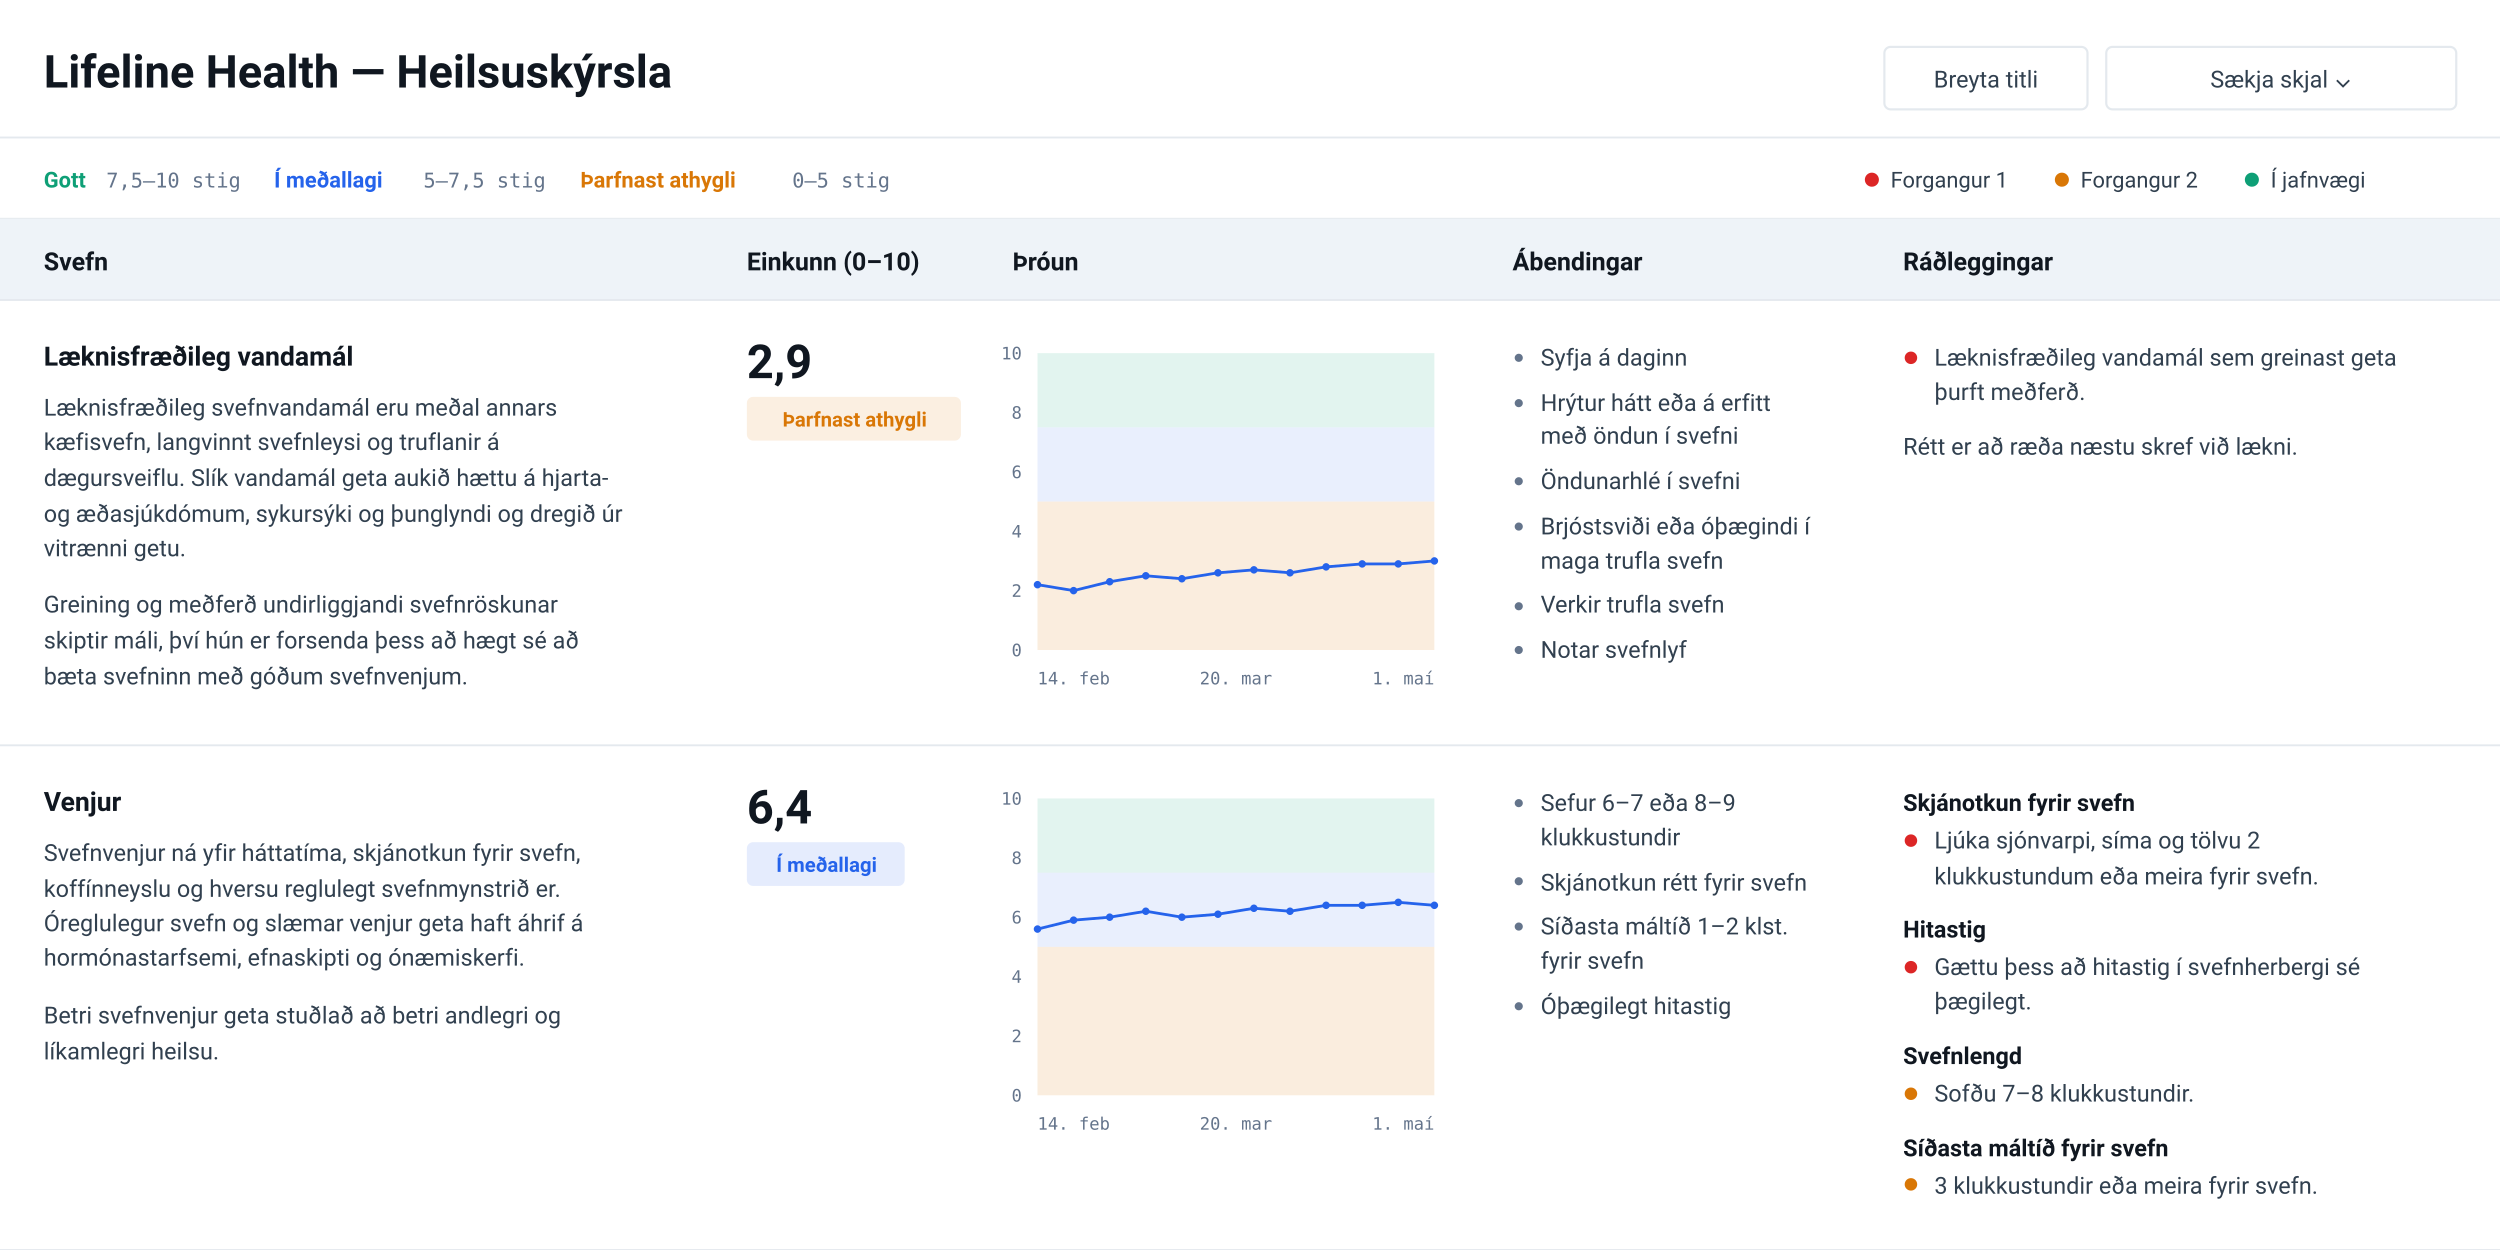
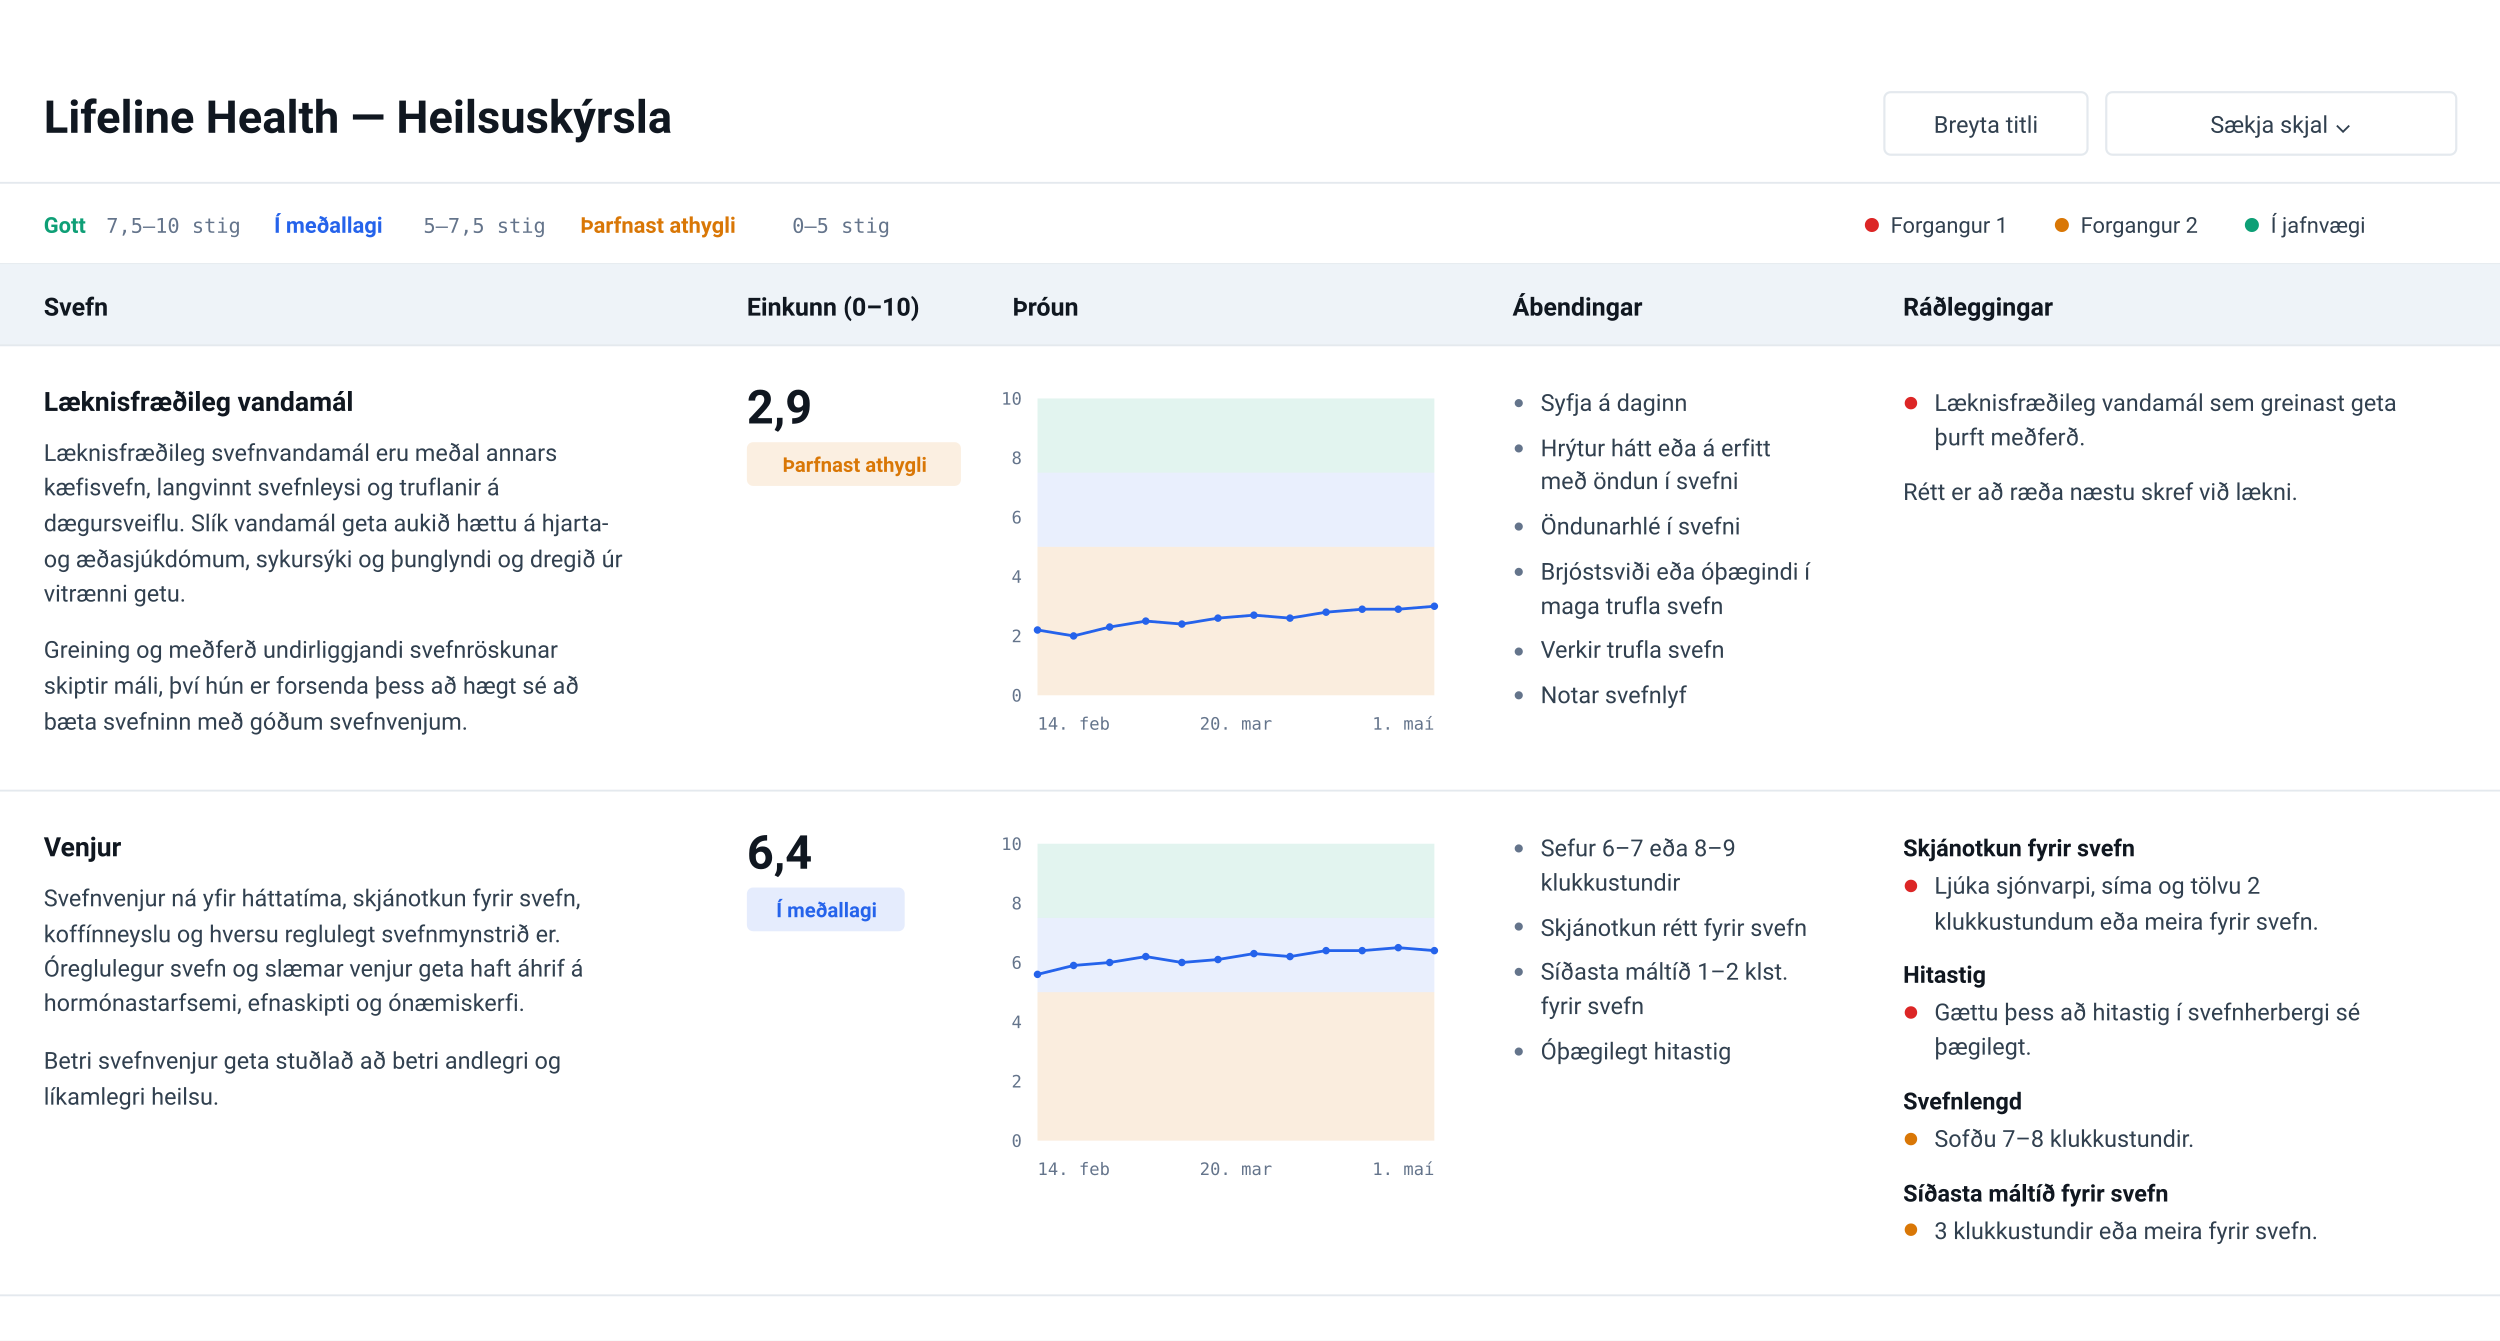
- <svg xmlns="http://www.w3.org/2000/svg" viewBox="0 0 1600 800" width="1600" height="800" role="img" aria-label="Heilsuskýrsla Lifeline: svefnhluti með einkunn, þróun, ábendingum og ráðleggingum.">
-   <rect width="1600" height="800" fill="#ffffff" />
-   <text x="28" y="56" font-family="system-ui, -apple-system, 'Segoe UI', Roboto, 'Helvetica Neue', Arial, sans-serif" font-size="29" font-weight="700" fill="#101720">Lifeline Health — Heilsuskýrsla</text>
-   <rect x="1206" y="30" width="130" height="40" rx="4" fill="none" stroke="#e4e9ee" stroke-width="1.4" />
-   <text x="1271" y="56" font-family="system-ui, -apple-system, 'Segoe UI', Roboto, 'Helvetica Neue', Arial, sans-serif" font-size="15" fill="#31404f" text-anchor="middle">Breyta titli</text>
-   <rect x="1348" y="30" width="224" height="40" rx="4" fill="none" stroke="#e4e9ee" stroke-width="1.4" />
-   <text x="1460" y="56" font-family="system-ui, -apple-system, 'Segoe UI', Roboto, 'Helvetica Neue', Arial, sans-serif" font-size="15" fill="#31404f" text-anchor="middle">Sækja skjal  ⌄</text>
-   <line x1="0" y1="88" x2="1600" y2="88" stroke="#e4e9ee" stroke-width="1.2" />
-   <text x="28" y="120" font-family="system-ui, -apple-system, 'Segoe UI', Roboto, 'Helvetica Neue', Arial, sans-serif" font-size="14" font-weight="700" fill="#0E9F76">Gott</text>
-   <text x="68" y="120" font-family="ui-monospace, SFMono-Regular, Menlo, 'Cascadia Mono', Consolas, monospace" font-size="13" fill="#64748b">7,5–10 stig</text>
-   <text x="175.4" y="120" font-family="system-ui, -apple-system, 'Segoe UI', Roboto, 'Helvetica Neue', Arial, sans-serif" font-size="14" font-weight="700" fill="#2563EB">Í meðallagi</text>
-   <text x="271" y="120" font-family="ui-monospace, SFMono-Regular, Menlo, 'Cascadia Mono', Consolas, monospace" font-size="13" fill="#64748b">5–7,5 stig</text>
-   <text x="371.4" y="120" font-family="system-ui, -apple-system, 'Segoe UI', Roboto, 'Helvetica Neue', Arial, sans-serif" font-size="14" font-weight="700" fill="#D97706">Þarfnast athygli</text>
-   <text x="507" y="120" font-family="ui-monospace, SFMono-Regular, Menlo, 'Cascadia Mono', Consolas, monospace" font-size="13" fill="#64748b">0–5 stig</text>
-   <circle cx="1198" cy="115" r="4.5" fill="#DC2626" />
-   <text x="1210" y="120" font-family="system-ui, -apple-system, 'Segoe UI', Roboto, 'Helvetica Neue', Arial, sans-serif" font-size="14" fill="#31404f">Forgangur 1</text>
-   <circle cx="1319.6" cy="115" r="4.5" fill="#D97706" />
-   <text x="1331.6" y="120" font-family="system-ui, -apple-system, 'Segoe UI', Roboto, 'Helvetica Neue', Arial, sans-serif" font-size="14" fill="#31404f">Forgangur 2</text>
-   <circle cx="1441.2" cy="115" r="4.5" fill="#0E9F76" />
-   <text x="1453.2" y="120" font-family="system-ui, -apple-system, 'Segoe UI', Roboto, 'Helvetica Neue', Arial, sans-serif" font-size="14" fill="#31404f">Í jafnvægi</text>
-   <line x1="0" y1="140" x2="1600" y2="140" stroke="#e4e9ee" stroke-width="1.2" />
-   <rect x="0" y="140" width="1600" height="52" fill="#eef3f8" />
-   <text x="28" y="173" font-family="system-ui, -apple-system, 'Segoe UI', Roboto, 'Helvetica Neue', Arial, sans-serif" font-size="16" font-weight="600" fill="#101720">Svefn</text>
-   <text x="478" y="173" font-family="system-ui, -apple-system, 'Segoe UI', Roboto, 'Helvetica Neue', Arial, sans-serif" font-size="16" font-weight="600" fill="#101720">Einkunn (0–10)</text>
-   <text x="648" y="173" font-family="system-ui, -apple-system, 'Segoe UI', Roboto, 'Helvetica Neue', Arial, sans-serif" font-size="16" font-weight="600" fill="#101720">Þróun</text>
-   <text x="968" y="173" font-family="system-ui, -apple-system, 'Segoe UI', Roboto, 'Helvetica Neue', Arial, sans-serif" font-size="16" font-weight="600" fill="#101720">Ábendingar</text>
-   <text x="1218" y="173" font-family="system-ui, -apple-system, 'Segoe UI', Roboto, 'Helvetica Neue', Arial, sans-serif" font-size="16" font-weight="600" fill="#101720">Ráðleggingar</text>
-   <line x1="0" y1="192" x2="1600" y2="192" stroke="#e4e9ee" stroke-width="1.2" />
-   <text x="28" y="234" font-family="system-ui, -apple-system, 'Segoe UI', Roboto, 'Helvetica Neue', Arial, sans-serif" font-size="17" font-weight="700" fill="#101720">Læknisfræðileg vandamál</text>
-   <text x="28" y="266" font-family="system-ui, -apple-system, 'Segoe UI', Roboto, 'Helvetica Neue', Arial, sans-serif" font-size="15" font-weight="400" fill="#31404f">Læknisfræðileg svefnvandamál eru meðal annars</text>
-   <text x="28" y="288" font-family="system-ui, -apple-system, 'Segoe UI', Roboto, 'Helvetica Neue', Arial, sans-serif" font-size="15" font-weight="400" fill="#31404f">kæfisvefn, langvinnt svefnleysi og truflanir á</text>
-   <text x="28" y="311" font-family="system-ui, -apple-system, 'Segoe UI', Roboto, 'Helvetica Neue', Arial, sans-serif" font-size="15" font-weight="400" fill="#31404f">dægursveiflu. Slík vandamál geta aukið hættu á hjarta-</text>
-   <text x="28" y="334" font-family="system-ui, -apple-system, 'Segoe UI', Roboto, 'Helvetica Neue', Arial, sans-serif" font-size="15" font-weight="400" fill="#31404f">og æðasjúkdómum, sykursýki og þunglyndi og dregið úr</text>
-   <text x="28" y="356" font-family="system-ui, -apple-system, 'Segoe UI', Roboto, 'Helvetica Neue', Arial, sans-serif" font-size="15" font-weight="400" fill="#31404f">vitrænni getu.</text>
-   <text x="28" y="392" font-family="system-ui, -apple-system, 'Segoe UI', Roboto, 'Helvetica Neue', Arial, sans-serif" font-size="15" font-weight="400" fill="#31404f">Greining og meðferð undirliggjandi svefnröskunar</text>
-   <text x="28" y="415" font-family="system-ui, -apple-system, 'Segoe UI', Roboto, 'Helvetica Neue', Arial, sans-serif" font-size="15" font-weight="400" fill="#31404f">skiptir máli, því hún er forsenda þess að hægt sé að</text>
-   <text x="28" y="438" font-family="system-ui, -apple-system, 'Segoe UI', Roboto, 'Helvetica Neue', Arial, sans-serif" font-size="15" font-weight="400" fill="#31404f">bæta svefninn með góðum svefnvenjum.</text>
-   <text x="478" y="242" font-family="system-ui, -apple-system, 'Segoe UI', Roboto, 'Helvetica Neue', Arial, sans-serif" font-size="30" font-weight="700" fill="#101720">2,9</text>
-   <rect x="478" y="254" width="137" height="28" rx="4" fill="#D97706" fill-opacity=".12" />
-   <text x="547" y="273" font-family="system-ui, -apple-system, 'Segoe UI', Roboto, 'Helvetica Neue', Arial, sans-serif" font-size="13" font-weight="600" fill="#D97706" text-anchor="middle">Þarfnast athygli</text>
-   <rect x="664" y="226" width="254" height="190" fill="#ffffff" />
-   <rect x="664" y="226.0" width="254" height="47.5" fill="#0E9F76" fill-opacity=".12" />
-   <rect x="664" y="273.5" width="254" height="47.5" fill="#2563EB" fill-opacity=".10" />
-   <rect x="664" y="321.0" width="254" height="95.0" fill="#D97706" fill-opacity=".13" />
-   <text x="654" y="420.0" font-family="ui-monospace, SFMono-Regular, Menlo, 'Cascadia Mono', Consolas, monospace" font-size="11" fill="#64748b" text-anchor="end">0</text>
-   <text x="654" y="382.0" font-family="ui-monospace, SFMono-Regular, Menlo, 'Cascadia Mono', Consolas, monospace" font-size="11" fill="#64748b" text-anchor="end">2</text>
-   <text x="654" y="344.0" font-family="ui-monospace, SFMono-Regular, Menlo, 'Cascadia Mono', Consolas, monospace" font-size="11" fill="#64748b" text-anchor="end">4</text>
-   <text x="654" y="306.0" font-family="ui-monospace, SFMono-Regular, Menlo, 'Cascadia Mono', Consolas, monospace" font-size="11" fill="#64748b" text-anchor="end">6</text>
-   <text x="654" y="268.0" font-family="ui-monospace, SFMono-Regular, Menlo, 'Cascadia Mono', Consolas, monospace" font-size="11" fill="#64748b" text-anchor="end">8</text>
-   <text x="654" y="230.0" font-family="ui-monospace, SFMono-Regular, Menlo, 'Cascadia Mono', Consolas, monospace" font-size="11" fill="#64748b" text-anchor="end">10</text>
-   <polyline points="664.0,374.2 687.1,378.0 710.2,372.3 733.3,368.5 756.4,370.4 779.5,366.6 802.5,364.7 825.6,366.6 848.7,362.8 871.8,360.9 894.9,360.9 918.0,359.0" fill="none" stroke="#2563EB" stroke-width="1.8" />
-   <circle cx="664.0" cy="374.2" r="2.4" fill="#2563EB" />
-   <circle cx="687.1" cy="378.0" r="2.4" fill="#2563EB" />
-   <circle cx="710.2" cy="372.3" r="2.4" fill="#2563EB" />
-   <circle cx="733.3" cy="368.5" r="2.4" fill="#2563EB" />
-   <circle cx="756.4" cy="370.4" r="2.4" fill="#2563EB" />
-   <circle cx="779.5" cy="366.6" r="2.4" fill="#2563EB" />
-   <circle cx="802.5" cy="364.7" r="2.4" fill="#2563EB" />
-   <circle cx="825.6" cy="366.6" r="2.4" fill="#2563EB" />
-   <circle cx="848.7" cy="362.8" r="2.4" fill="#2563EB" />
-   <circle cx="871.8" cy="360.9" r="2.4" fill="#2563EB" />
-   <circle cx="894.9" cy="360.9" r="2.4" fill="#2563EB" />
-   <circle cx="918.0" cy="359.0" r="2.4" fill="#2563EB" />
-   <text x="664" y="438" font-family="ui-monospace, SFMono-Regular, Menlo, 'Cascadia Mono', Consolas, monospace" font-size="11" fill="#64748b" text-anchor="start">14. feb</text>
-   <text x="791" y="438" font-family="ui-monospace, SFMono-Regular, Menlo, 'Cascadia Mono', Consolas, monospace" font-size="11" fill="#64748b" text-anchor="middle">20. mar</text>
-   <text x="918" y="438" font-family="ui-monospace, SFMono-Regular, Menlo, 'Cascadia Mono', Consolas, monospace" font-size="11" fill="#64748b" text-anchor="end">1. maí</text>
-   <circle cx="972" cy="229" r="2.6" fill="#64748b" />
-   <text x="986" y="234" font-family="system-ui, -apple-system, 'Segoe UI', Roboto, 'Helvetica Neue', Arial, sans-serif" font-size="15" fill="#31404f">Syfja á daginn</text>
-   <circle cx="972" cy="258" r="2.6" fill="#64748b" />
-   <text x="986" y="263" font-family="system-ui, -apple-system, 'Segoe UI', Roboto, 'Helvetica Neue', Arial, sans-serif" font-size="15" fill="#31404f">Hrýtur hátt eða á erfitt</text>
-   <text x="986" y="284" font-family="system-ui, -apple-system, 'Segoe UI', Roboto, 'Helvetica Neue', Arial, sans-serif" font-size="15" fill="#31404f">með öndun í svefni</text>
-   <circle cx="972" cy="308" r="2.6" fill="#64748b" />
-   <text x="986" y="313" font-family="system-ui, -apple-system, 'Segoe UI', Roboto, 'Helvetica Neue', Arial, sans-serif" font-size="15" fill="#31404f">Öndunarhlé í svefni</text>
-   <circle cx="972" cy="337" r="2.6" fill="#64748b" />
-   <text x="986" y="342" font-family="system-ui, -apple-system, 'Segoe UI', Roboto, 'Helvetica Neue', Arial, sans-serif" font-size="15" fill="#31404f">Brjóstsviði eða óþægindi í</text>
-   <text x="986" y="364" font-family="system-ui, -apple-system, 'Segoe UI', Roboto, 'Helvetica Neue', Arial, sans-serif" font-size="15" fill="#31404f">maga trufla svefn</text>
-   <circle cx="972" cy="388" r="2.6" fill="#64748b" />
-   <text x="986" y="392" font-family="system-ui, -apple-system, 'Segoe UI', Roboto, 'Helvetica Neue', Arial, sans-serif" font-size="15" fill="#31404f">Verkir trufla svefn</text>
-   <circle cx="972" cy="416" r="2.6" fill="#64748b" />
-   <text x="986" y="421" font-family="system-ui, -apple-system, 'Segoe UI', Roboto, 'Helvetica Neue', Arial, sans-serif" font-size="15" fill="#31404f">Notar svefnlyf</text>
-   <circle cx="1223" cy="229" r="4" fill="#DC2626" />
-   <text x="1238" y="234" font-family="system-ui, -apple-system, 'Segoe UI', Roboto, 'Helvetica Neue', Arial, sans-serif" font-size="15" font-weight="400" fill="#31404f">Læknisfræðileg vandamál sem greinast geta</text>
-   <text x="1238" y="256" font-family="system-ui, -apple-system, 'Segoe UI', Roboto, 'Helvetica Neue', Arial, sans-serif" font-size="15" font-weight="400" fill="#31404f">þurft meðferð.</text>
-   <text x="1218" y="291" font-family="system-ui, -apple-system, 'Segoe UI', Roboto, 'Helvetica Neue', Arial, sans-serif" font-size="15" font-weight="400" fill="#31404f">Rétt er að ræða næstu skref við lækni.</text>
-   <line x1="0" y1="477" x2="1600" y2="477" stroke="#e4e9ee" stroke-width="1.2" />
-   <text x="28" y="519" font-family="system-ui, -apple-system, 'Segoe UI', Roboto, 'Helvetica Neue', Arial, sans-serif" font-size="17" font-weight="700" fill="#101720">Venjur</text>
-   <text x="28" y="551" font-family="system-ui, -apple-system, 'Segoe UI', Roboto, 'Helvetica Neue', Arial, sans-serif" font-size="15" font-weight="400" fill="#31404f">Svefnvenjur ná yfir háttatíma, skjánotkun fyrir svefn,</text>
-   <text x="28" y="574" font-family="system-ui, -apple-system, 'Segoe UI', Roboto, 'Helvetica Neue', Arial, sans-serif" font-size="15" font-weight="400" fill="#31404f">koffínneyslu og hversu reglulegt svefnmynstrið er.</text>
-   <text x="28" y="596" font-family="system-ui, -apple-system, 'Segoe UI', Roboto, 'Helvetica Neue', Arial, sans-serif" font-size="15" font-weight="400" fill="#31404f">Óreglulegur svefn og slæmar venjur geta haft áhrif á</text>
-   <text x="28" y="618" font-family="system-ui, -apple-system, 'Segoe UI', Roboto, 'Helvetica Neue', Arial, sans-serif" font-size="15" font-weight="400" fill="#31404f">hormónastarfsemi, efnaskipti og ónæmiskerfi.</text>
-   <text x="28" y="655" font-family="system-ui, -apple-system, 'Segoe UI', Roboto, 'Helvetica Neue', Arial, sans-serif" font-size="15" font-weight="400" fill="#31404f">Betri svefnvenjur geta stuðlað að betri andlegri og</text>
-   <text x="28" y="678" font-family="system-ui, -apple-system, 'Segoe UI', Roboto, 'Helvetica Neue', Arial, sans-serif" font-size="15" font-weight="400" fill="#31404f">líkamlegri heilsu.</text>
-   <text x="478" y="527" font-family="system-ui, -apple-system, 'Segoe UI', Roboto, 'Helvetica Neue', Arial, sans-serif" font-size="30" font-weight="700" fill="#101720">6,4</text>
-   <rect x="478" y="539" width="101" height="28" rx="4" fill="#2563EB" fill-opacity=".12" />
-   <text x="529" y="558" font-family="system-ui, -apple-system, 'Segoe UI', Roboto, 'Helvetica Neue', Arial, sans-serif" font-size="13" font-weight="600" fill="#2563EB" text-anchor="middle">Í meðallagi</text>
-   <rect x="664" y="511" width="254" height="190" fill="#ffffff" />
-   <rect x="664" y="511.0" width="254" height="47.5" fill="#0E9F76" fill-opacity=".12" />
-   <rect x="664" y="558.5" width="254" height="47.5" fill="#2563EB" fill-opacity=".10" />
-   <rect x="664" y="606.0" width="254" height="95.0" fill="#D97706" fill-opacity=".13" />
-   <text x="654" y="705.0" font-family="ui-monospace, SFMono-Regular, Menlo, 'Cascadia Mono', Consolas, monospace" font-size="11" fill="#64748b" text-anchor="end">0</text>
-   <text x="654" y="667.0" font-family="ui-monospace, SFMono-Regular, Menlo, 'Cascadia Mono', Consolas, monospace" font-size="11" fill="#64748b" text-anchor="end">2</text>
-   <text x="654" y="629.0" font-family="ui-monospace, SFMono-Regular, Menlo, 'Cascadia Mono', Consolas, monospace" font-size="11" fill="#64748b" text-anchor="end">4</text>
-   <text x="654" y="591.0" font-family="ui-monospace, SFMono-Regular, Menlo, 'Cascadia Mono', Consolas, monospace" font-size="11" fill="#64748b" text-anchor="end">6</text>
-   <text x="654" y="553.0" font-family="ui-monospace, SFMono-Regular, Menlo, 'Cascadia Mono', Consolas, monospace" font-size="11" fill="#64748b" text-anchor="end">8</text>
-   <text x="654" y="515.0" font-family="ui-monospace, SFMono-Regular, Menlo, 'Cascadia Mono', Consolas, monospace" font-size="11" fill="#64748b" text-anchor="end">10</text>
-   <polyline points="664.0,594.6 687.1,588.9 710.2,587.0 733.3,583.2 756.4,587.0 779.5,585.1 802.5,581.3 825.6,583.2 848.7,579.4 871.8,579.4 894.9,577.5 918.0,579.4" fill="none" stroke="#2563EB" stroke-width="1.8" />
-   <circle cx="664.0" cy="594.6" r="2.4" fill="#2563EB" />
-   <circle cx="687.1" cy="588.9" r="2.4" fill="#2563EB" />
-   <circle cx="710.2" cy="587.0" r="2.4" fill="#2563EB" />
-   <circle cx="733.3" cy="583.2" r="2.4" fill="#2563EB" />
-   <circle cx="756.4" cy="587.0" r="2.4" fill="#2563EB" />
-   <circle cx="779.5" cy="585.1" r="2.4" fill="#2563EB" />
-   <circle cx="802.5" cy="581.3" r="2.4" fill="#2563EB" />
-   <circle cx="825.6" cy="583.2" r="2.4" fill="#2563EB" />
-   <circle cx="848.7" cy="579.4" r="2.4" fill="#2563EB" />
-   <circle cx="871.8" cy="579.4" r="2.4" fill="#2563EB" />
-   <circle cx="894.9" cy="577.5" r="2.4" fill="#2563EB" />
-   <circle cx="918.0" cy="579.4" r="2.4" fill="#2563EB" />
-   <text x="664" y="723" font-family="ui-monospace, SFMono-Regular, Menlo, 'Cascadia Mono', Consolas, monospace" font-size="11" fill="#64748b" text-anchor="start">14. feb</text>
-   <text x="791" y="723" font-family="ui-monospace, SFMono-Regular, Menlo, 'Cascadia Mono', Consolas, monospace" font-size="11" fill="#64748b" text-anchor="middle">20. mar</text>
-   <text x="918" y="723" font-family="ui-monospace, SFMono-Regular, Menlo, 'Cascadia Mono', Consolas, monospace" font-size="11" fill="#64748b" text-anchor="end">1. maí</text>
-   <circle cx="972" cy="514" r="2.6" fill="#64748b" />
-   <text x="986" y="519" font-family="system-ui, -apple-system, 'Segoe UI', Roboto, 'Helvetica Neue', Arial, sans-serif" font-size="15" fill="#31404f">Sefur 6–7 eða 8–9</text>
-   <text x="986" y="541" font-family="system-ui, -apple-system, 'Segoe UI', Roboto, 'Helvetica Neue', Arial, sans-serif" font-size="15" fill="#31404f">klukkustundir</text>
-   <circle cx="972" cy="564" r="2.6" fill="#64748b" />
-   <text x="986" y="570" font-family="system-ui, -apple-system, 'Segoe UI', Roboto, 'Helvetica Neue', Arial, sans-serif" font-size="15" fill="#31404f">Skjánotkun rétt fyrir svefn</text>
-   <circle cx="972" cy="593" r="2.6" fill="#64748b" />
-   <text x="986" y="598" font-family="system-ui, -apple-system, 'Segoe UI', Roboto, 'Helvetica Neue', Arial, sans-serif" font-size="15" fill="#31404f">Síðasta máltíð 1–2 klst.</text>
-   <text x="986" y="620" font-family="system-ui, -apple-system, 'Segoe UI', Roboto, 'Helvetica Neue', Arial, sans-serif" font-size="15" fill="#31404f">fyrir svefn</text>
-   <circle cx="972" cy="644" r="2.6" fill="#64748b" />
-   <text x="986" y="649" font-family="system-ui, -apple-system, 'Segoe UI', Roboto, 'Helvetica Neue', Arial, sans-serif" font-size="15" fill="#31404f">Óþægilegt hitastig</text>
-   <text x="1218" y="519" font-family="system-ui, -apple-system, 'Segoe UI', Roboto, 'Helvetica Neue', Arial, sans-serif" font-size="15" font-weight="700" fill="#101720">Skjánotkun fyrir svefn</text>
-   <circle cx="1223" cy="538" r="4" fill="#DC2626" />
-   <text x="1238" y="543" font-family="system-ui, -apple-system, 'Segoe UI', Roboto, 'Helvetica Neue', Arial, sans-serif" font-size="15" font-weight="400" fill="#31404f">Ljúka sjónvarpi, síma og tölvu 2</text>
-   <text x="1238" y="566" font-family="system-ui, -apple-system, 'Segoe UI', Roboto, 'Helvetica Neue', Arial, sans-serif" font-size="15" font-weight="400" fill="#31404f">klukkustundum eða meira fyrir svefn.</text>
-   <text x="1218" y="600" font-family="system-ui, -apple-system, 'Segoe UI', Roboto, 'Helvetica Neue', Arial, sans-serif" font-size="15" font-weight="700" fill="#101720">Hitastig</text>
-   <circle cx="1223" cy="619" r="4" fill="#DC2626" />
-   <text x="1238" y="624" font-family="system-ui, -apple-system, 'Segoe UI', Roboto, 'Helvetica Neue', Arial, sans-serif" font-size="15" font-weight="400" fill="#31404f">Gættu þess að hitastig í svefnherbergi sé</text>
-   <text x="1238" y="646" font-family="system-ui, -apple-system, 'Segoe UI', Roboto, 'Helvetica Neue', Arial, sans-serif" font-size="15" font-weight="400" fill="#31404f">þægilegt.</text>
-   <text x="1218" y="681" font-family="system-ui, -apple-system, 'Segoe UI', Roboto, 'Helvetica Neue', Arial, sans-serif" font-size="15" font-weight="700" fill="#101720">Svefnlengd</text>
-   <circle cx="1223" cy="700" r="4" fill="#D97706" />
-   <text x="1238" y="705" font-family="system-ui, -apple-system, 'Segoe UI', Roboto, 'Helvetica Neue', Arial, sans-serif" font-size="15" font-weight="400" fill="#31404f">Sofðu 7–8 klukkustundir.</text>
-   <text x="1218" y="740" font-family="system-ui, -apple-system, 'Segoe UI', Roboto, 'Helvetica Neue', Arial, sans-serif" font-size="15" font-weight="700" fill="#101720">Síðasta máltíð fyrir svefn</text>
-   <circle cx="1223" cy="758" r="4" fill="#D97706" />
-   <text x="1238" y="764" font-family="system-ui, -apple-system, 'Segoe UI', Roboto, 'Helvetica Neue', Arial, sans-serif" font-size="15" font-weight="400" fill="#31404f">3 klukkustundir eða meira fyrir svefn.</text>
-   <line x1="0" y1="800" x2="1600" y2="800" stroke="#e4e9ee" stroke-width="1.2" />
+ <svg xmlns="http://www.w3.org/2000/svg" viewBox="0 0 1600 858" width="1600" height="858" role="img" aria-label="Heilsuskýrsla Lifeline: svefnhluti með einkunn, þróun, ábendingum og ráðleggingum.">
+   <rect width="1600" height="858" fill="#ffffff" />
+   <g transform="translate(0,29)">
+     <rect width="1600" height="800" fill="#ffffff" />
+     <text x="28" y="56" font-family="system-ui, -apple-system, 'Segoe UI', Roboto, 'Helvetica Neue', Arial, sans-serif" font-size="29" font-weight="700" fill="#101720">Lifeline Health — Heilsuskýrsla</text>
+     <rect x="1206" y="30" width="130" height="40" rx="4" fill="none" stroke="#e4e9ee" stroke-width="1.4" />
+     <text x="1271" y="56" font-family="system-ui, -apple-system, 'Segoe UI', Roboto, 'Helvetica Neue', Arial, sans-serif" font-size="15" fill="#31404f" text-anchor="middle">Breyta titli</text>
+     <rect x="1348" y="30" width="224" height="40" rx="4" fill="none" stroke="#e4e9ee" stroke-width="1.4" />
+     <text x="1460" y="56" font-family="system-ui, -apple-system, 'Segoe UI', Roboto, 'Helvetica Neue', Arial, sans-serif" font-size="15" fill="#31404f" text-anchor="middle">Sækja skjal  ⌄</text>
+     <line x1="0" y1="88" x2="1600" y2="88" stroke="#e4e9ee" stroke-width="1.2" />
+     <text x="28" y="120" font-family="system-ui, -apple-system, 'Segoe UI', Roboto, 'Helvetica Neue', Arial, sans-serif" font-size="14" font-weight="700" fill="#0E9F76">Gott</text>
+     <text x="68" y="120" font-family="ui-monospace, SFMono-Regular, Menlo, 'Cascadia Mono', Consolas, monospace" font-size="13" fill="#64748b">7,5–10 stig</text>
+     <text x="175.4" y="120" font-family="system-ui, -apple-system, 'Segoe UI', Roboto, 'Helvetica Neue', Arial, sans-serif" font-size="14" font-weight="700" fill="#2563EB">Í meðallagi</text>
+     <text x="271" y="120" font-family="ui-monospace, SFMono-Regular, Menlo, 'Cascadia Mono', Consolas, monospace" font-size="13" fill="#64748b">5–7,5 stig</text>
+     <text x="371.4" y="120" font-family="system-ui, -apple-system, 'Segoe UI', Roboto, 'Helvetica Neue', Arial, sans-serif" font-size="14" font-weight="700" fill="#D97706">Þarfnast athygli</text>
+     <text x="507" y="120" font-family="ui-monospace, SFMono-Regular, Menlo, 'Cascadia Mono', Consolas, monospace" font-size="13" fill="#64748b">0–5 stig</text>
+     <circle cx="1198" cy="115" r="4.5" fill="#DC2626" />
+     <text x="1210" y="120" font-family="system-ui, -apple-system, 'Segoe UI', Roboto, 'Helvetica Neue', Arial, sans-serif" font-size="14" fill="#31404f">Forgangur 1</text>
+     <circle cx="1319.6" cy="115" r="4.5" fill="#D97706" />
+     <text x="1331.6" y="120" font-family="system-ui, -apple-system, 'Segoe UI', Roboto, 'Helvetica Neue', Arial, sans-serif" font-size="14" fill="#31404f">Forgangur 2</text>
+     <circle cx="1441.2" cy="115" r="4.5" fill="#0E9F76" />
+     <text x="1453.2" y="120" font-family="system-ui, -apple-system, 'Segoe UI', Roboto, 'Helvetica Neue', Arial, sans-serif" font-size="14" fill="#31404f">Í jafnvægi</text>
+     <line x1="0" y1="140" x2="1600" y2="140" stroke="#e4e9ee" stroke-width="1.2" />
+     <rect x="0" y="140" width="1600" height="52" fill="#eef3f8" />
+     <text x="28" y="173" font-family="system-ui, -apple-system, 'Segoe UI', Roboto, 'Helvetica Neue', Arial, sans-serif" font-size="16" font-weight="600" fill="#101720">Svefn</text>
+     <text x="478" y="173" font-family="system-ui, -apple-system, 'Segoe UI', Roboto, 'Helvetica Neue', Arial, sans-serif" font-size="16" font-weight="600" fill="#101720">Einkunn (0–10)</text>
+     <text x="648" y="173" font-family="system-ui, -apple-system, 'Segoe UI', Roboto, 'Helvetica Neue', Arial, sans-serif" font-size="16" font-weight="600" fill="#101720">Þróun</text>
+     <text x="968" y="173" font-family="system-ui, -apple-system, 'Segoe UI', Roboto, 'Helvetica Neue', Arial, sans-serif" font-size="16" font-weight="600" fill="#101720">Ábendingar</text>
+     <text x="1218" y="173" font-family="system-ui, -apple-system, 'Segoe UI', Roboto, 'Helvetica Neue', Arial, sans-serif" font-size="16" font-weight="600" fill="#101720">Ráðleggingar</text>
+     <line x1="0" y1="192" x2="1600" y2="192" stroke="#e4e9ee" stroke-width="1.2" />
+     <text x="28" y="234" font-family="system-ui, -apple-system, 'Segoe UI', Roboto, 'Helvetica Neue', Arial, sans-serif" font-size="17" font-weight="700" fill="#101720">Læknisfræðileg vandamál</text>
+     <text x="28" y="266" font-family="system-ui, -apple-system, 'Segoe UI', Roboto, 'Helvetica Neue', Arial, sans-serif" font-size="15" font-weight="400" fill="#31404f">Læknisfræðileg svefnvandamál eru meðal annars</text>
+     <text x="28" y="288" font-family="system-ui, -apple-system, 'Segoe UI', Roboto, 'Helvetica Neue', Arial, sans-serif" font-size="15" font-weight="400" fill="#31404f">kæfisvefn, langvinnt svefnleysi og truflanir á</text>
+     <text x="28" y="311" font-family="system-ui, -apple-system, 'Segoe UI', Roboto, 'Helvetica Neue', Arial, sans-serif" font-size="15" font-weight="400" fill="#31404f">dægursveiflu. Slík vandamál geta aukið hættu á hjarta-</text>
+     <text x="28" y="334" font-family="system-ui, -apple-system, 'Segoe UI', Roboto, 'Helvetica Neue', Arial, sans-serif" font-size="15" font-weight="400" fill="#31404f">og æðasjúkdómum, sykursýki og þunglyndi og dregið úr</text>
+     <text x="28" y="356" font-family="system-ui, -apple-system, 'Segoe UI', Roboto, 'Helvetica Neue', Arial, sans-serif" font-size="15" font-weight="400" fill="#31404f">vitrænni getu.</text>
+     <text x="28" y="392" font-family="system-ui, -apple-system, 'Segoe UI', Roboto, 'Helvetica Neue', Arial, sans-serif" font-size="15" font-weight="400" fill="#31404f">Greining og meðferð undirliggjandi svefnröskunar</text>
+     <text x="28" y="415" font-family="system-ui, -apple-system, 'Segoe UI', Roboto, 'Helvetica Neue', Arial, sans-serif" font-size="15" font-weight="400" fill="#31404f">skiptir máli, því hún er forsenda þess að hægt sé að</text>
+     <text x="28" y="438" font-family="system-ui, -apple-system, 'Segoe UI', Roboto, 'Helvetica Neue', Arial, sans-serif" font-size="15" font-weight="400" fill="#31404f">bæta svefninn með góðum svefnvenjum.</text>
+     <text x="478" y="242" font-family="system-ui, -apple-system, 'Segoe UI', Roboto, 'Helvetica Neue', Arial, sans-serif" font-size="30" font-weight="700" fill="#101720">2,9</text>
+     <rect x="478" y="254" width="137" height="28" rx="4" fill="#D97706" fill-opacity=".12" />
+     <text x="547" y="273" font-family="system-ui, -apple-system, 'Segoe UI', Roboto, 'Helvetica Neue', Arial, sans-serif" font-size="13" font-weight="600" fill="#D97706" text-anchor="middle">Þarfnast athygli</text>
+     <rect x="664" y="226" width="254" height="190" fill="#ffffff" />
+     <rect x="664" y="226.0" width="254" height="47.5" fill="#0E9F76" fill-opacity=".12" />
+     <rect x="664" y="273.5" width="254" height="47.5" fill="#2563EB" fill-opacity=".10" />
+     <rect x="664" y="321.0" width="254" height="95.0" fill="#D97706" fill-opacity=".13" />
+     <text x="654" y="420.0" font-family="ui-monospace, SFMono-Regular, Menlo, 'Cascadia Mono', Consolas, monospace" font-size="11" fill="#64748b" text-anchor="end">0</text>
+     <text x="654" y="382.0" font-family="ui-monospace, SFMono-Regular, Menlo, 'Cascadia Mono', Consolas, monospace" font-size="11" fill="#64748b" text-anchor="end">2</text>
+     <text x="654" y="344.0" font-family="ui-monospace, SFMono-Regular, Menlo, 'Cascadia Mono', Consolas, monospace" font-size="11" fill="#64748b" text-anchor="end">4</text>
+     <text x="654" y="306.0" font-family="ui-monospace, SFMono-Regular, Menlo, 'Cascadia Mono', Consolas, monospace" font-size="11" fill="#64748b" text-anchor="end">6</text>
+     <text x="654" y="268.0" font-family="ui-monospace, SFMono-Regular, Menlo, 'Cascadia Mono', Consolas, monospace" font-size="11" fill="#64748b" text-anchor="end">8</text>
+     <text x="654" y="230.0" font-family="ui-monospace, SFMono-Regular, Menlo, 'Cascadia Mono', Consolas, monospace" font-size="11" fill="#64748b" text-anchor="end">10</text>
+     <polyline points="664.0,374.2 687.1,378.0 710.2,372.3 733.3,368.5 756.4,370.4 779.5,366.6 802.5,364.7 825.6,366.6 848.7,362.8 871.8,360.9 894.9,360.9 918.0,359.0" fill="none" stroke="#2563EB" stroke-width="1.8" />
+     <circle cx="664.0" cy="374.2" r="2.4" fill="#2563EB" />
+     <circle cx="687.1" cy="378.0" r="2.4" fill="#2563EB" />
+     <circle cx="710.2" cy="372.3" r="2.4" fill="#2563EB" />
+     <circle cx="733.3" cy="368.5" r="2.4" fill="#2563EB" />
+     <circle cx="756.4" cy="370.4" r="2.4" fill="#2563EB" />
+     <circle cx="779.5" cy="366.6" r="2.4" fill="#2563EB" />
+     <circle cx="802.5" cy="364.7" r="2.4" fill="#2563EB" />
+     <circle cx="825.6" cy="366.6" r="2.4" fill="#2563EB" />
+     <circle cx="848.7" cy="362.8" r="2.4" fill="#2563EB" />
+     <circle cx="871.8" cy="360.9" r="2.4" fill="#2563EB" />
+     <circle cx="894.9" cy="360.9" r="2.4" fill="#2563EB" />
+     <circle cx="918.0" cy="359.0" r="2.4" fill="#2563EB" />
+     <text x="664" y="438" font-family="ui-monospace, SFMono-Regular, Menlo, 'Cascadia Mono', Consolas, monospace" font-size="11" fill="#64748b" text-anchor="start">14. feb</text>
+     <text x="791" y="438" font-family="ui-monospace, SFMono-Regular, Menlo, 'Cascadia Mono', Consolas, monospace" font-size="11" fill="#64748b" text-anchor="middle">20. mar</text>
+     <text x="918" y="438" font-family="ui-monospace, SFMono-Regular, Menlo, 'Cascadia Mono', Consolas, monospace" font-size="11" fill="#64748b" text-anchor="end">1. maí</text>
+     <circle cx="972" cy="229" r="2.6" fill="#64748b" />
+     <text x="986" y="234" font-family="system-ui, -apple-system, 'Segoe UI', Roboto, 'Helvetica Neue', Arial, sans-serif" font-size="15" fill="#31404f">Syfja á daginn</text>
+     <circle cx="972" cy="258" r="2.6" fill="#64748b" />
+     <text x="986" y="263" font-family="system-ui, -apple-system, 'Segoe UI', Roboto, 'Helvetica Neue', Arial, sans-serif" font-size="15" fill="#31404f">Hrýtur hátt eða á erfitt</text>
+     <text x="986" y="284" font-family="system-ui, -apple-system, 'Segoe UI', Roboto, 'Helvetica Neue', Arial, sans-serif" font-size="15" fill="#31404f">með öndun í svefni</text>
+     <circle cx="972" cy="308" r="2.6" fill="#64748b" />
+     <text x="986" y="313" font-family="system-ui, -apple-system, 'Segoe UI', Roboto, 'Helvetica Neue', Arial, sans-serif" font-size="15" fill="#31404f">Öndunarhlé í svefni</text>
+     <circle cx="972" cy="337" r="2.6" fill="#64748b" />
+     <text x="986" y="342" font-family="system-ui, -apple-system, 'Segoe UI', Roboto, 'Helvetica Neue', Arial, sans-serif" font-size="15" fill="#31404f">Brjóstsviði eða óþægindi í</text>
+     <text x="986" y="364" font-family="system-ui, -apple-system, 'Segoe UI', Roboto, 'Helvetica Neue', Arial, sans-serif" font-size="15" fill="#31404f">maga trufla svefn</text>
+     <circle cx="972" cy="388" r="2.6" fill="#64748b" />
+     <text x="986" y="392" font-family="system-ui, -apple-system, 'Segoe UI', Roboto, 'Helvetica Neue', Arial, sans-serif" font-size="15" fill="#31404f">Verkir trufla svefn</text>
+     <circle cx="972" cy="416" r="2.6" fill="#64748b" />
+     <text x="986" y="421" font-family="system-ui, -apple-system, 'Segoe UI', Roboto, 'Helvetica Neue', Arial, sans-serif" font-size="15" fill="#31404f">Notar svefnlyf</text>
+     <circle cx="1223" cy="229" r="4" fill="#DC2626" />
+     <text x="1238" y="234" font-family="system-ui, -apple-system, 'Segoe UI', Roboto, 'Helvetica Neue', Arial, sans-serif" font-size="15" font-weight="400" fill="#31404f">Læknisfræðileg vandamál sem greinast geta</text>
+     <text x="1238" y="256" font-family="system-ui, -apple-system, 'Segoe UI', Roboto, 'Helvetica Neue', Arial, sans-serif" font-size="15" font-weight="400" fill="#31404f">þurft meðferð.</text>
+     <text x="1218" y="291" font-family="system-ui, -apple-system, 'Segoe UI', Roboto, 'Helvetica Neue', Arial, sans-serif" font-size="15" font-weight="400" fill="#31404f">Rétt er að ræða næstu skref við lækni.</text>
+     <line x1="0" y1="477" x2="1600" y2="477" stroke="#e4e9ee" stroke-width="1.2" />
+     <text x="28" y="519" font-family="system-ui, -apple-system, 'Segoe UI', Roboto, 'Helvetica Neue', Arial, sans-serif" font-size="17" font-weight="700" fill="#101720">Venjur</text>
+     <text x="28" y="551" font-family="system-ui, -apple-system, 'Segoe UI', Roboto, 'Helvetica Neue', Arial, sans-serif" font-size="15" font-weight="400" fill="#31404f">Svefnvenjur ná yfir háttatíma, skjánotkun fyrir svefn,</text>
+     <text x="28" y="574" font-family="system-ui, -apple-system, 'Segoe UI', Roboto, 'Helvetica Neue', Arial, sans-serif" font-size="15" font-weight="400" fill="#31404f">koffínneyslu og hversu reglulegt svefnmynstrið er.</text>
+     <text x="28" y="596" font-family="system-ui, -apple-system, 'Segoe UI', Roboto, 'Helvetica Neue', Arial, sans-serif" font-size="15" font-weight="400" fill="#31404f">Óreglulegur svefn og slæmar venjur geta haft áhrif á</text>
+     <text x="28" y="618" font-family="system-ui, -apple-system, 'Segoe UI', Roboto, 'Helvetica Neue', Arial, sans-serif" font-size="15" font-weight="400" fill="#31404f">hormónastarfsemi, efnaskipti og ónæmiskerfi.</text>
+     <text x="28" y="655" font-family="system-ui, -apple-system, 'Segoe UI', Roboto, 'Helvetica Neue', Arial, sans-serif" font-size="15" font-weight="400" fill="#31404f">Betri svefnvenjur geta stuðlað að betri andlegri og</text>
+     <text x="28" y="678" font-family="system-ui, -apple-system, 'Segoe UI', Roboto, 'Helvetica Neue', Arial, sans-serif" font-size="15" font-weight="400" fill="#31404f">líkamlegri heilsu.</text>
+     <text x="478" y="527" font-family="system-ui, -apple-system, 'Segoe UI', Roboto, 'Helvetica Neue', Arial, sans-serif" font-size="30" font-weight="700" fill="#101720">6,4</text>
+     <rect x="478" y="539" width="101" height="28" rx="4" fill="#2563EB" fill-opacity=".12" />
+     <text x="529" y="558" font-family="system-ui, -apple-system, 'Segoe UI', Roboto, 'Helvetica Neue', Arial, sans-serif" font-size="13" font-weight="600" fill="#2563EB" text-anchor="middle">Í meðallagi</text>
+     <rect x="664" y="511" width="254" height="190" fill="#ffffff" />
+     <rect x="664" y="511.0" width="254" height="47.5" fill="#0E9F76" fill-opacity=".12" />
+     <rect x="664" y="558.5" width="254" height="47.5" fill="#2563EB" fill-opacity=".10" />
+     <rect x="664" y="606.0" width="254" height="95.0" fill="#D97706" fill-opacity=".13" />
+     <text x="654" y="705.0" font-family="ui-monospace, SFMono-Regular, Menlo, 'Cascadia Mono', Consolas, monospace" font-size="11" fill="#64748b" text-anchor="end">0</text>
+     <text x="654" y="667.0" font-family="ui-monospace, SFMono-Regular, Menlo, 'Cascadia Mono', Consolas, monospace" font-size="11" fill="#64748b" text-anchor="end">2</text>
+     <text x="654" y="629.0" font-family="ui-monospace, SFMono-Regular, Menlo, 'Cascadia Mono', Consolas, monospace" font-size="11" fill="#64748b" text-anchor="end">4</text>
+     <text x="654" y="591.0" font-family="ui-monospace, SFMono-Regular, Menlo, 'Cascadia Mono', Consolas, monospace" font-size="11" fill="#64748b" text-anchor="end">6</text>
+     <text x="654" y="553.0" font-family="ui-monospace, SFMono-Regular, Menlo, 'Cascadia Mono', Consolas, monospace" font-size="11" fill="#64748b" text-anchor="end">8</text>
+     <text x="654" y="515.0" font-family="ui-monospace, SFMono-Regular, Menlo, 'Cascadia Mono', Consolas, monospace" font-size="11" fill="#64748b" text-anchor="end">10</text>
+     <polyline points="664.0,594.6 687.1,588.9 710.2,587.0 733.3,583.2 756.4,587.0 779.5,585.1 802.5,581.3 825.6,583.2 848.7,579.4 871.8,579.4 894.9,577.5 918.0,579.4" fill="none" stroke="#2563EB" stroke-width="1.8" />
+     <circle cx="664.0" cy="594.6" r="2.4" fill="#2563EB" />
+     <circle cx="687.1" cy="588.9" r="2.4" fill="#2563EB" />
+     <circle cx="710.2" cy="587.0" r="2.4" fill="#2563EB" />
+     <circle cx="733.3" cy="583.2" r="2.4" fill="#2563EB" />
+     <circle cx="756.4" cy="587.0" r="2.4" fill="#2563EB" />
+     <circle cx="779.5" cy="585.1" r="2.4" fill="#2563EB" />
+     <circle cx="802.5" cy="581.3" r="2.4" fill="#2563EB" />
+     <circle cx="825.6" cy="583.2" r="2.4" fill="#2563EB" />
+     <circle cx="848.7" cy="579.4" r="2.4" fill="#2563EB" />
+     <circle cx="871.8" cy="579.4" r="2.4" fill="#2563EB" />
+     <circle cx="894.9" cy="577.5" r="2.4" fill="#2563EB" />
+     <circle cx="918.0" cy="579.4" r="2.4" fill="#2563EB" />
+     <text x="664" y="723" font-family="ui-monospace, SFMono-Regular, Menlo, 'Cascadia Mono', Consolas, monospace" font-size="11" fill="#64748b" text-anchor="start">14. feb</text>
+     <text x="791" y="723" font-family="ui-monospace, SFMono-Regular, Menlo, 'Cascadia Mono', Consolas, monospace" font-size="11" fill="#64748b" text-anchor="middle">20. mar</text>
+     <text x="918" y="723" font-family="ui-monospace, SFMono-Regular, Menlo, 'Cascadia Mono', Consolas, monospace" font-size="11" fill="#64748b" text-anchor="end">1. maí</text>
+     <circle cx="972" cy="514" r="2.6" fill="#64748b" />
+     <text x="986" y="519" font-family="system-ui, -apple-system, 'Segoe UI', Roboto, 'Helvetica Neue', Arial, sans-serif" font-size="15" fill="#31404f">Sefur 6–7 eða 8–9</text>
+     <text x="986" y="541" font-family="system-ui, -apple-system, 'Segoe UI', Roboto, 'Helvetica Neue', Arial, sans-serif" font-size="15" fill="#31404f">klukkustundir</text>
+     <circle cx="972" cy="564" r="2.6" fill="#64748b" />
+     <text x="986" y="570" font-family="system-ui, -apple-system, 'Segoe UI', Roboto, 'Helvetica Neue', Arial, sans-serif" font-size="15" fill="#31404f">Skjánotkun rétt fyrir svefn</text>
+     <circle cx="972" cy="593" r="2.6" fill="#64748b" />
+     <text x="986" y="598" font-family="system-ui, -apple-system, 'Segoe UI', Roboto, 'Helvetica Neue', Arial, sans-serif" font-size="15" fill="#31404f">Síðasta máltíð 1–2 klst.</text>
+     <text x="986" y="620" font-family="system-ui, -apple-system, 'Segoe UI', Roboto, 'Helvetica Neue', Arial, sans-serif" font-size="15" fill="#31404f">fyrir svefn</text>
+     <circle cx="972" cy="644" r="2.6" fill="#64748b" />
+     <text x="986" y="649" font-family="system-ui, -apple-system, 'Segoe UI', Roboto, 'Helvetica Neue', Arial, sans-serif" font-size="15" fill="#31404f">Óþægilegt hitastig</text>
+     <text x="1218" y="519" font-family="system-ui, -apple-system, 'Segoe UI', Roboto, 'Helvetica Neue', Arial, sans-serif" font-size="15" font-weight="700" fill="#101720">Skjánotkun fyrir svefn</text>
+     <circle cx="1223" cy="538" r="4" fill="#DC2626" />
+     <text x="1238" y="543" font-family="system-ui, -apple-system, 'Segoe UI', Roboto, 'Helvetica Neue', Arial, sans-serif" font-size="15" font-weight="400" fill="#31404f">Ljúka sjónvarpi, síma og tölvu 2</text>
+     <text x="1238" y="566" font-family="system-ui, -apple-system, 'Segoe UI', Roboto, 'Helvetica Neue', Arial, sans-serif" font-size="15" font-weight="400" fill="#31404f">klukkustundum eða meira fyrir svefn.</text>
+     <text x="1218" y="600" font-family="system-ui, -apple-system, 'Segoe UI', Roboto, 'Helvetica Neue', Arial, sans-serif" font-size="15" font-weight="700" fill="#101720">Hitastig</text>
+     <circle cx="1223" cy="619" r="4" fill="#DC2626" />
+     <text x="1238" y="624" font-family="system-ui, -apple-system, 'Segoe UI', Roboto, 'Helvetica Neue', Arial, sans-serif" font-size="15" font-weight="400" fill="#31404f">Gættu þess að hitastig í svefnherbergi sé</text>
+     <text x="1238" y="646" font-family="system-ui, -apple-system, 'Segoe UI', Roboto, 'Helvetica Neue', Arial, sans-serif" font-size="15" font-weight="400" fill="#31404f">þægilegt.</text>
+     <text x="1218" y="681" font-family="system-ui, -apple-system, 'Segoe UI', Roboto, 'Helvetica Neue', Arial, sans-serif" font-size="15" font-weight="700" fill="#101720">Svefnlengd</text>
+     <circle cx="1223" cy="700" r="4" fill="#D97706" />
+     <text x="1238" y="705" font-family="system-ui, -apple-system, 'Segoe UI', Roboto, 'Helvetica Neue', Arial, sans-serif" font-size="15" font-weight="400" fill="#31404f">Sofðu 7–8 klukkustundir.</text>
+     <text x="1218" y="740" font-family="system-ui, -apple-system, 'Segoe UI', Roboto, 'Helvetica Neue', Arial, sans-serif" font-size="15" font-weight="700" fill="#101720">Síðasta máltíð fyrir svefn</text>
+     <circle cx="1223" cy="758" r="4" fill="#D97706" />
+     <text x="1238" y="764" font-family="system-ui, -apple-system, 'Segoe UI', Roboto, 'Helvetica Neue', Arial, sans-serif" font-size="15" font-weight="400" fill="#31404f">3 klukkustundir eða meira fyrir svefn.</text>
+     <line x1="0" y1="800" x2="1600" y2="800" stroke="#e4e9ee" stroke-width="1.2" />
+   </g>
</svg>
